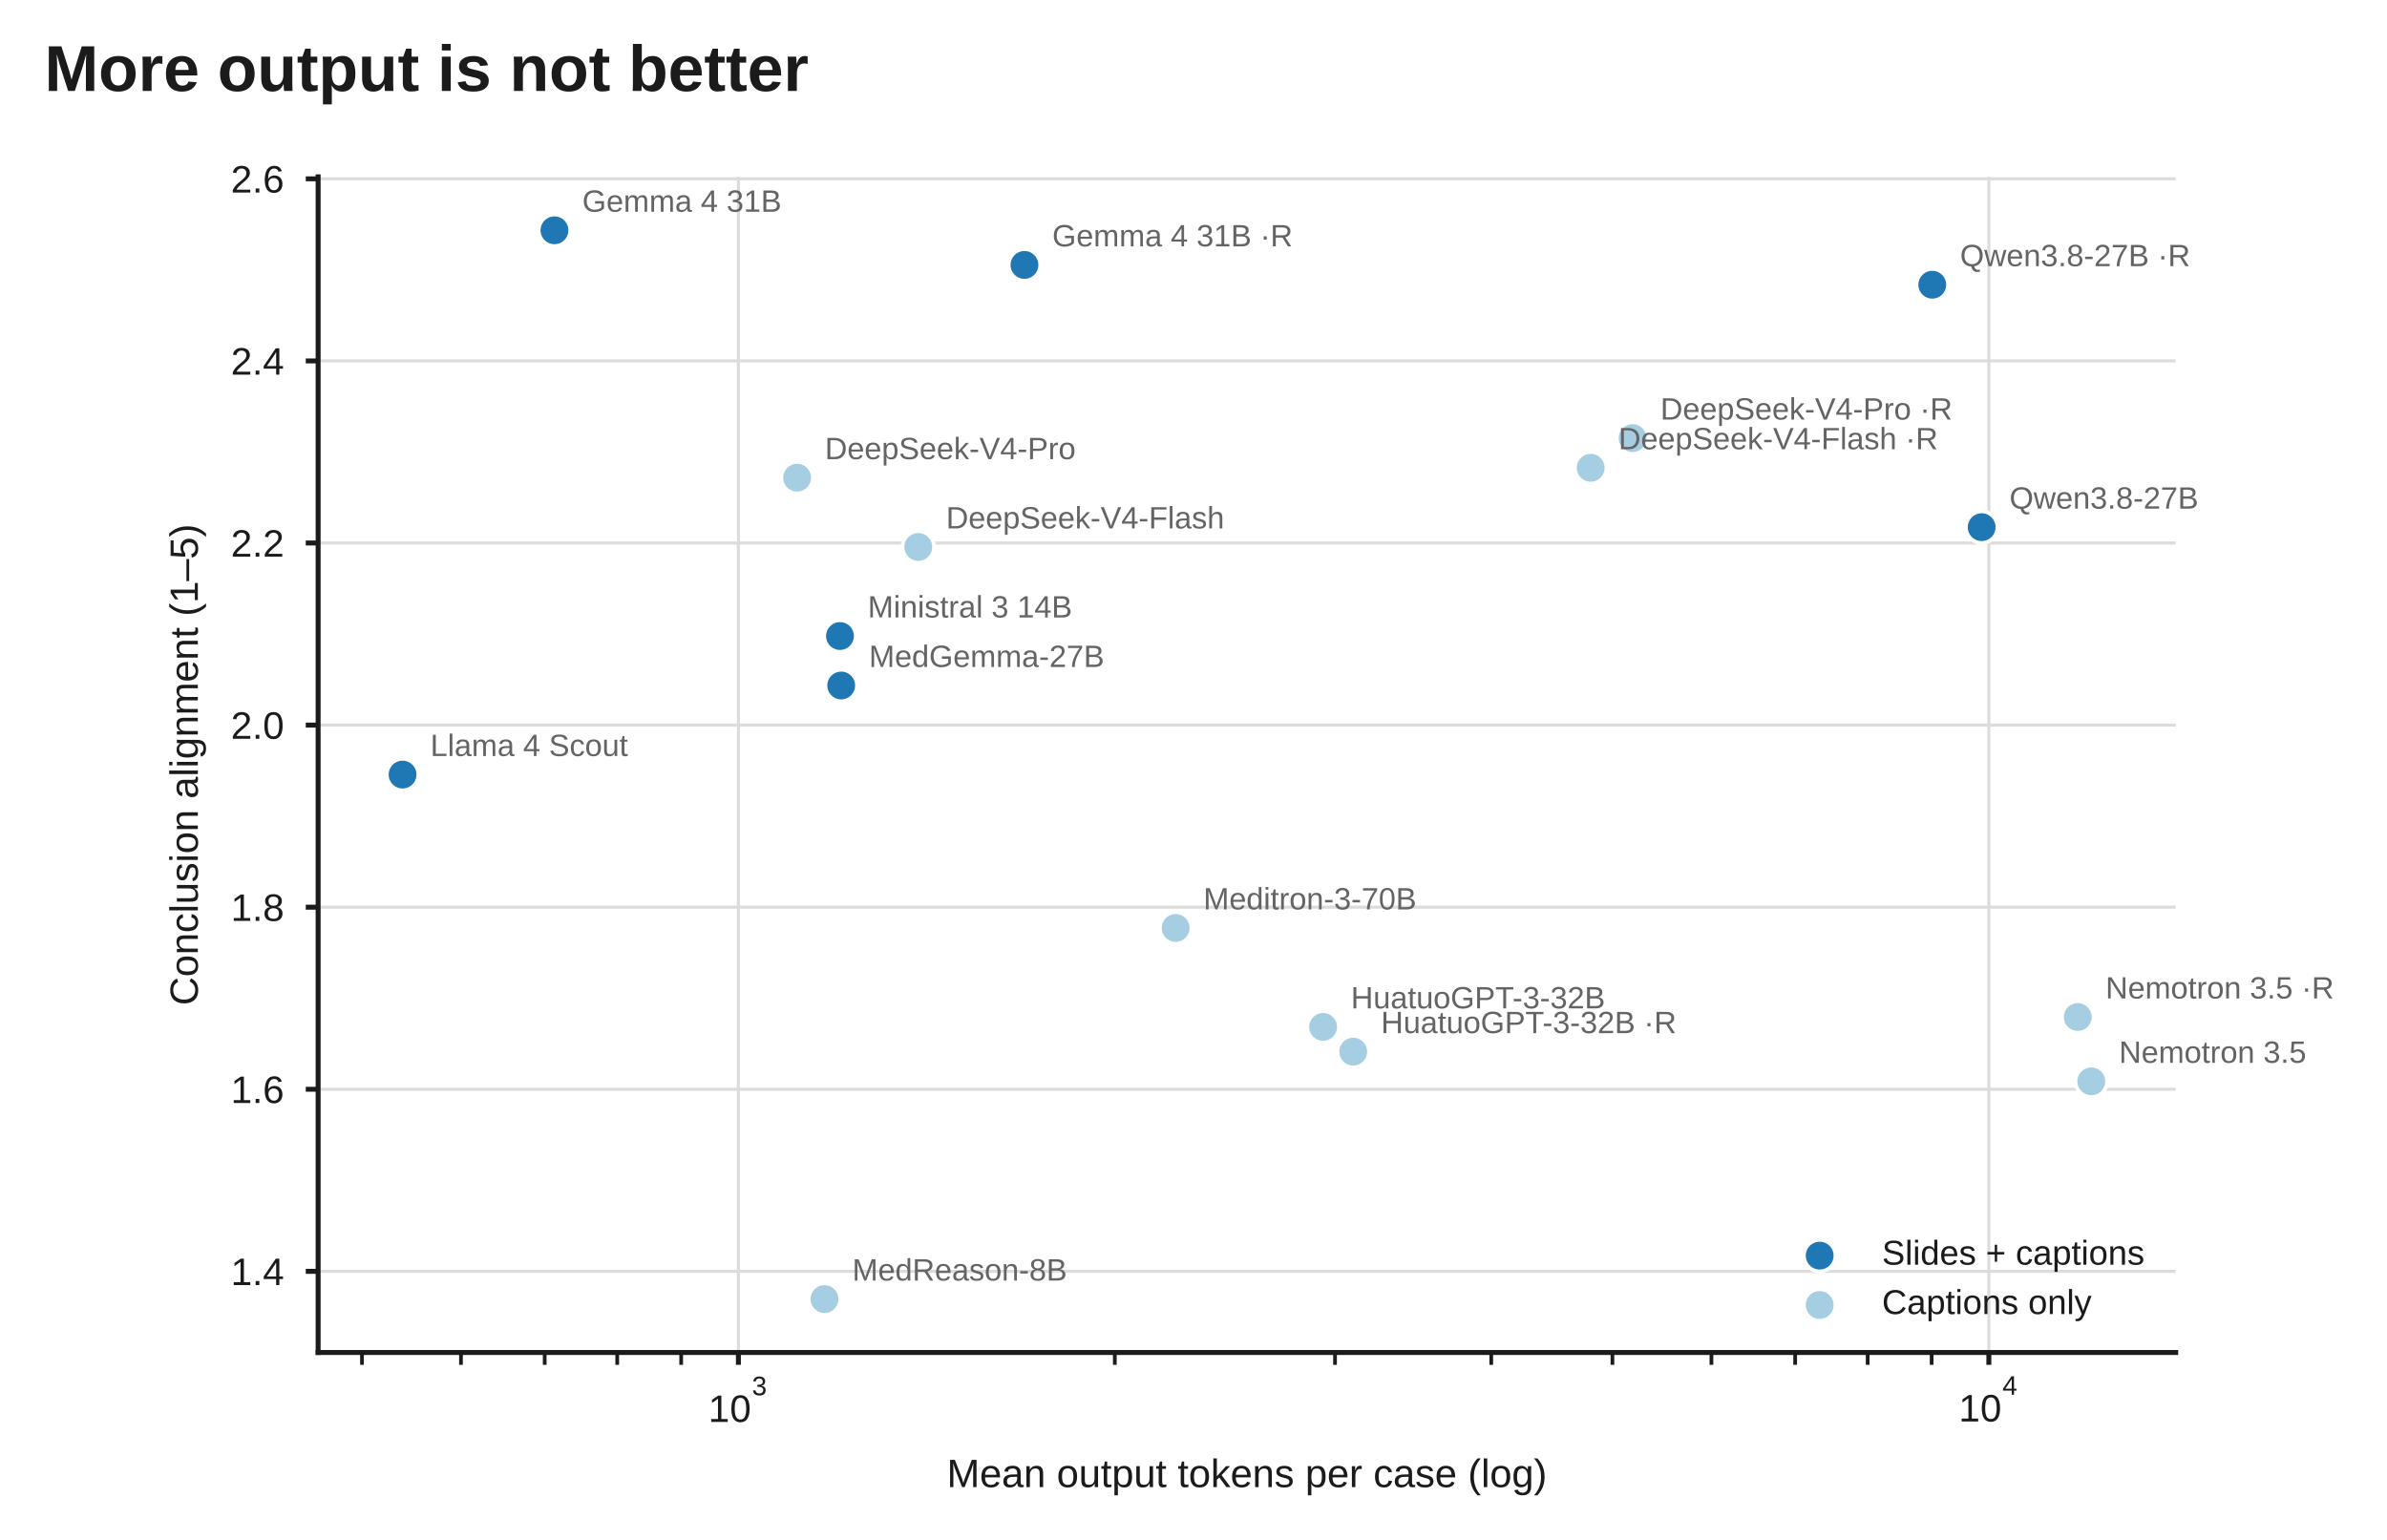
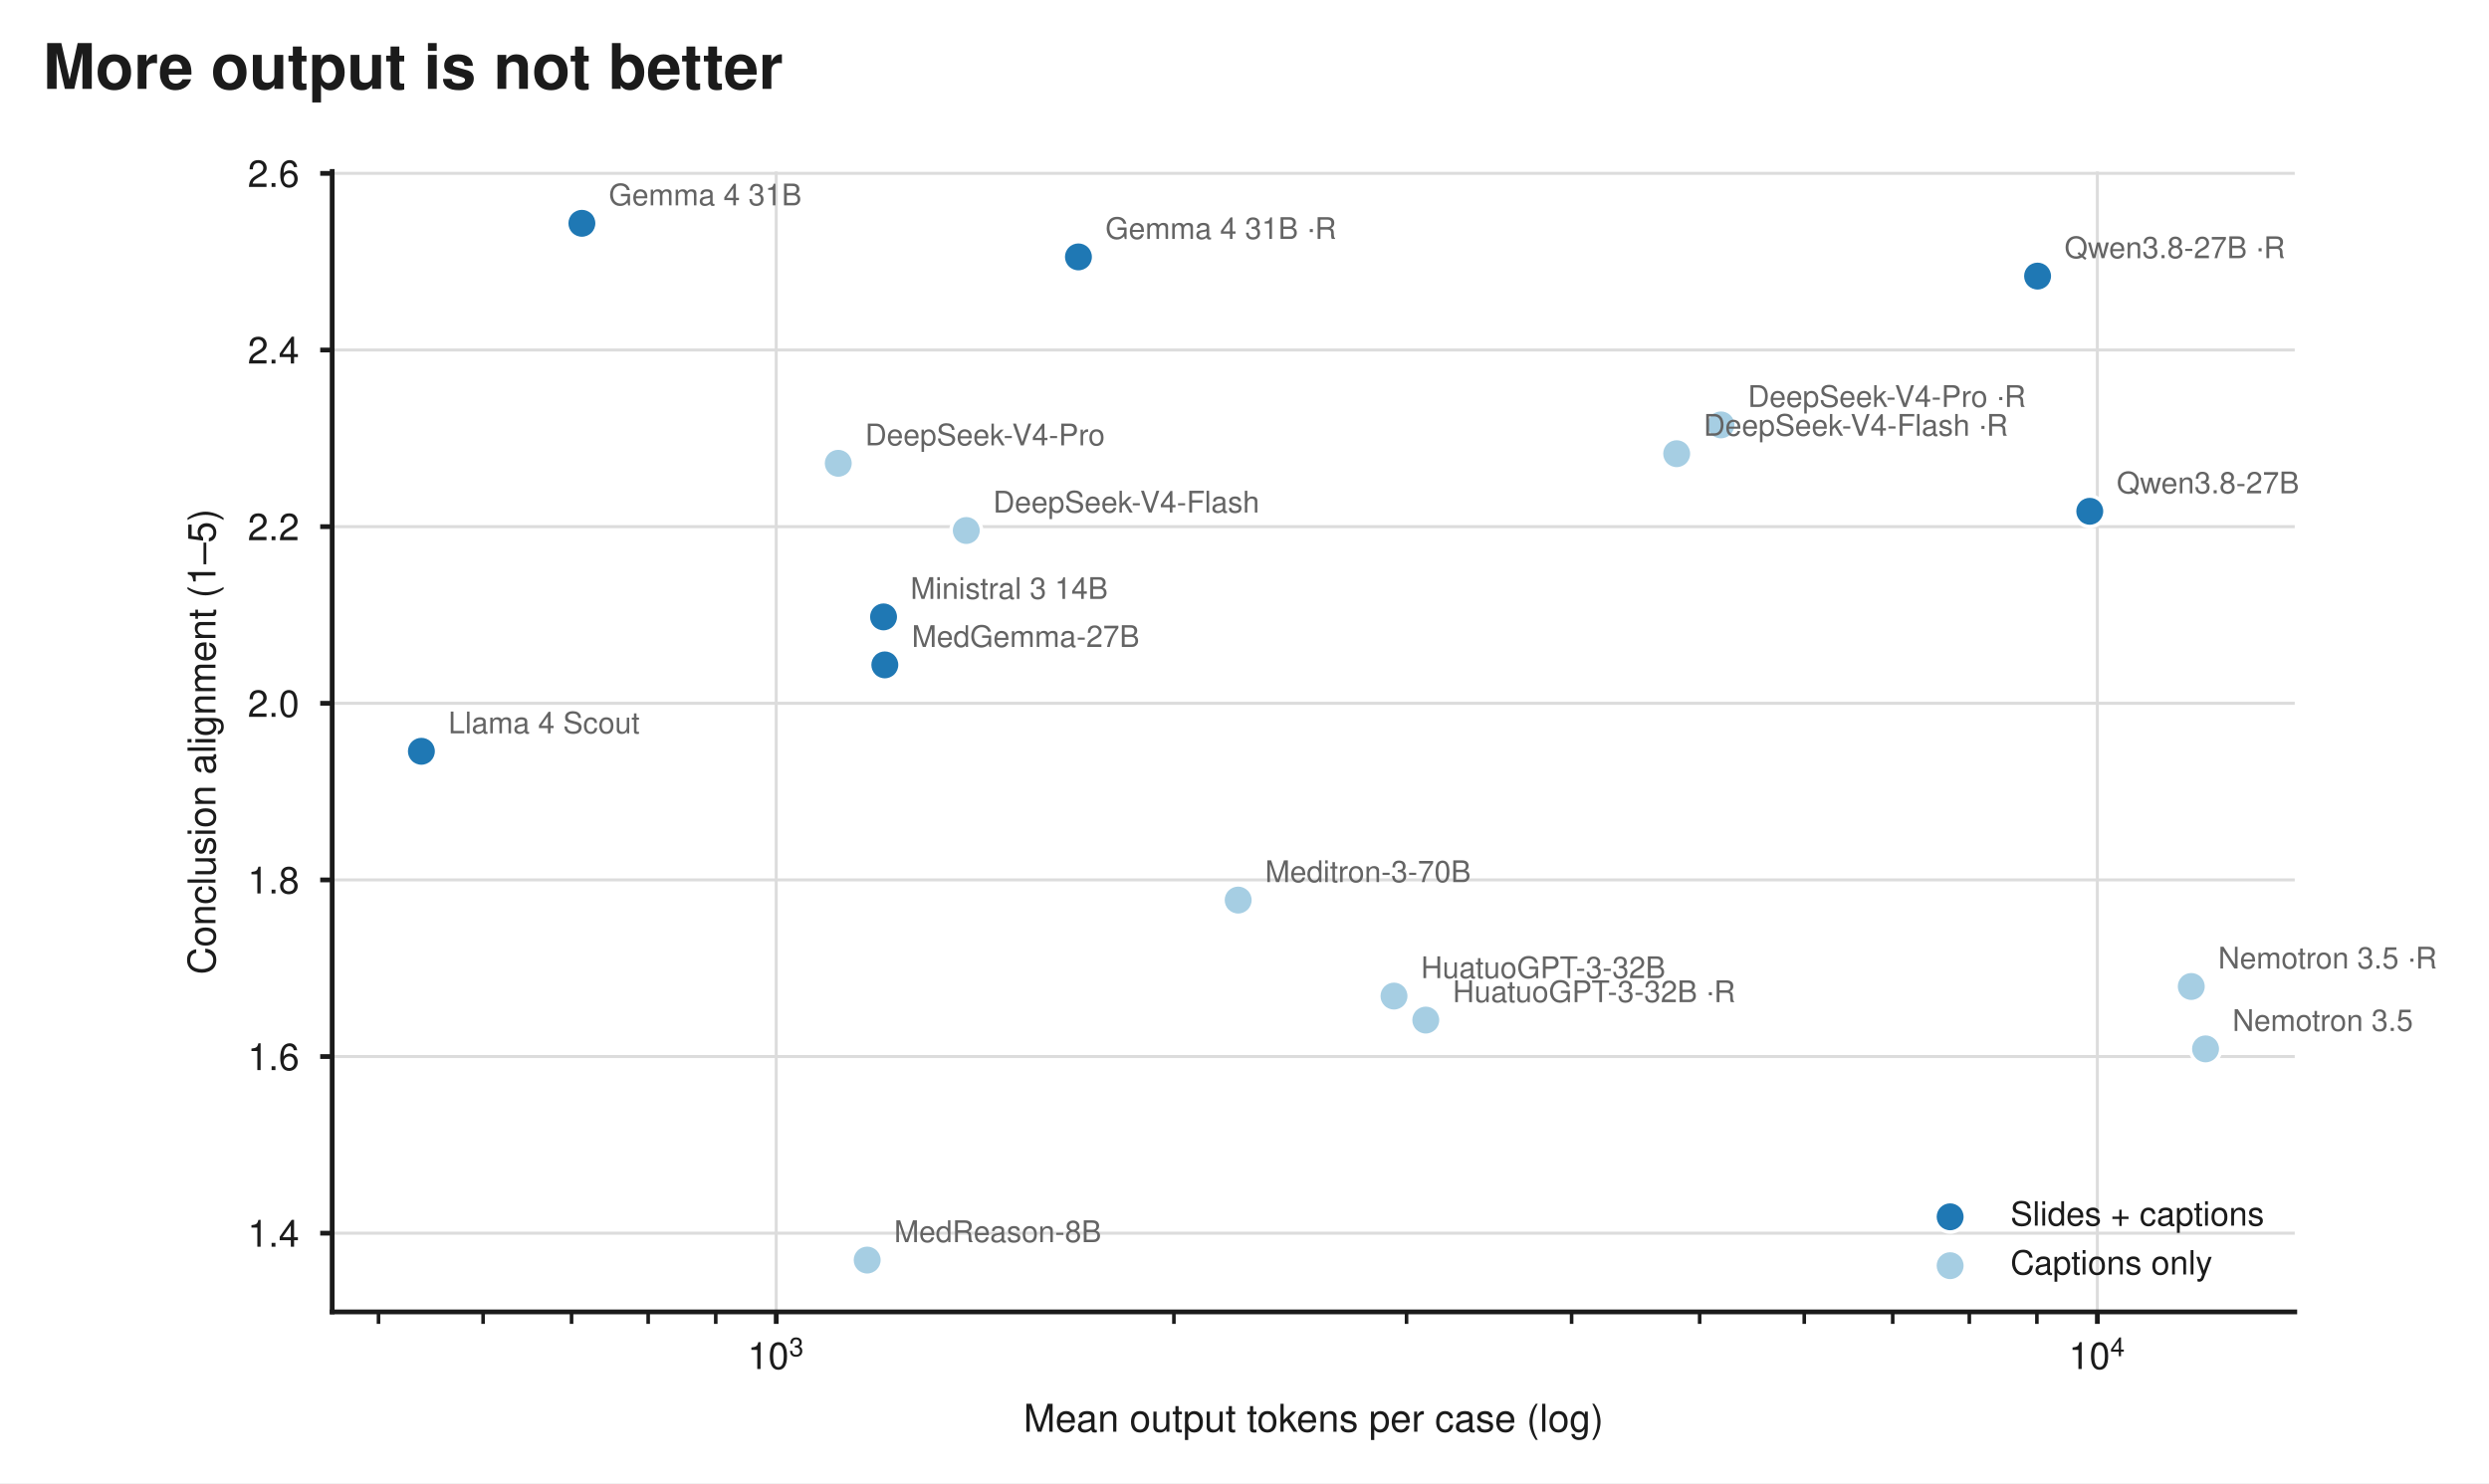
- <svg xmlns="http://www.w3.org/2000/svg" xmlns:xlink="http://www.w3.org/1999/xlink" width="386.274pt" height="249.212pt" viewBox="0 0 386.274 249.212" version="1.1">
+ <svg xmlns="http://www.w3.org/2000/svg" xmlns:xlink="http://www.w3.org/1999/xlink" width="416.05pt" height="247.989pt" viewBox="0 0 416.05 247.989" version="1.1">
  <defs>
    <style type="text/css">*{stroke-linejoin: round; stroke-linecap: butt}</style>
  </defs>
  <g id="figure_1">
    <g id="patch_1">
-       <path d="M 0 249.212  L 386.274 249.212  L 386.274 -0  L 0 -0  z " style="fill: #ffffff" />
+       <path d="M 0 247.989  L 416.05 247.989  L 416.05 0  L 0 0  z " style="fill: #ffffff" />
    </g>
    <g id="axes_1">
      <g id="patch_2">
-         <path d="M 51.48 218.88  L 352.08 218.88  L 352.08 28.62  L 51.48 28.62  z " style="fill: #ffffff" />
+         <path d="M 55.524 219.356  L 383.581 219.356  L 383.581 28.668  L 55.524 28.668  z " style="fill: #ffffff" />
      </g>
      <g id="matplotlib.axis_1">
        <g id="xtick_1">
          <g id="line2d_1">
-             <path d="M 119.49 218.88  L 119.49 28.62  " clip-path="url(#p35a5c2654d)" style="fill: none; stroke: #dcdcdc; stroke-width: 0.5; stroke-linecap: square" />
+             <path d="M 129.747 219.356  L 129.747 28.668  " clip-path="url(#pda5e154d18)" style="fill: none; stroke: #dcdcdc; stroke-width: 0.5; stroke-linecap: square" />
          </g>
          <g id="line2d_2">
            <defs>
-               <path id="m120c8e45a2" d="M 0 0  L 0 2  " style="stroke: #1b1b1b; stroke-width: 0.8" />
+               <path id="me5efeac36d" d="M 0 0  L 0 2  " style="stroke: #1b1b1b; stroke-width: 0.8" />
            </defs>
            <g>
-               <use xlink:href="#m120c8e45a2" x="119.49" y="218.88" style="fill: #1b1b1b; stroke: #1b1b1b; stroke-width: 0.8" />
+               <use xlink:href="#me5efeac36d" x="129.747" y="219.356" style="fill: #1b1b1b; stroke: #1b1b1b; stroke-width: 0.8" />
            </g>
          </g>
          <g id="text_1">
-             <g style="fill: #1b1b1b" transform="translate(114.6233 230.7738)">
+             <g style="fill: #1b1b1b" transform="translate(124.9727 229.3764)">
              <text>
-                 <tspan x="0" y="-0.66" style="font-size: 6.2px; font-family: 'Arial'; fill: #1b1b1b">1</tspan>
-                 <tspan x="3.476" y="-0.66" style="font-size: 6.2px; font-family: 'Arial'; fill: #1b1b1b">0</tspan>
-                 <tspan x="7.06" y="-4.981" style="font-size: 4.34px; font-family: 'Arial'; fill: #1b1b1b">3</tspan>
+                 <tspan x="0" y="-0.477" style="font-size: 6.2px; font-family: 'Nimbus Sans'; fill: #1b1b1b">1</tspan>
+                 <tspan x="3.44" y="-0.477" style="font-size: 6.2px; font-family: 'Nimbus Sans'; fill: #1b1b1b">0</tspan>
+                 <tspan x="6.934" y="-2.609" style="font-size: 4.34px; font-family: 'Nimbus Sans'; fill: #1b1b1b">3</tspan>
              </text>
            </g>
          </g>
        </g>
        <g id="xtick_2">
          <g id="line2d_3">
-             <path d="M 321.844 218.88  L 321.844 28.62  " clip-path="url(#p35a5c2654d)" style="fill: none; stroke: #dcdcdc; stroke-width: 0.5; stroke-linecap: square" />
+             <path d="M 350.583 219.356  L 350.583 28.668  " clip-path="url(#pda5e154d18)" style="fill: none; stroke: #dcdcdc; stroke-width: 0.5; stroke-linecap: square" />
          </g>
          <g id="line2d_4">
            <g>
-               <use xlink:href="#m120c8e45a2" x="321.844" y="218.88" style="fill: #1b1b1b; stroke: #1b1b1b; stroke-width: 0.8" />
+               <use xlink:href="#me5efeac36d" x="350.583" y="219.356" style="fill: #1b1b1b; stroke: #1b1b1b; stroke-width: 0.8" />
            </g>
          </g>
          <g id="text_2">
-             <g style="fill: #1b1b1b" transform="translate(316.977 230.7117)">
+             <g style="fill: #1b1b1b" transform="translate(345.8091 229.3764)">
              <text>
-                 <tspan x="0" y="-0.671" style="font-size: 6.2px; font-family: 'Arial'; fill: #1b1b1b">1</tspan>
-                 <tspan x="3.476" y="-0.671" style="font-size: 6.2px; font-family: 'Arial'; fill: #1b1b1b">0</tspan>
-                 <tspan x="7.06" y="-4.992" style="font-size: 4.34px; font-family: 'Arial'; fill: #1b1b1b">4</tspan>
+                 <tspan x="0" y="-0.477" style="font-size: 6.2px; font-family: 'Nimbus Sans'; fill: #1b1b1b">1</tspan>
+                 <tspan x="3.44" y="-0.477" style="font-size: 6.2px; font-family: 'Nimbus Sans'; fill: #1b1b1b">0</tspan>
+                 <tspan x="6.934" y="-2.609" style="font-size: 4.34px; font-family: 'Nimbus Sans'; fill: #1b1b1b">4</tspan>
              </text>
            </g>
          </g>
        </g>
        <g id="xtick_3">
          <g id="line2d_5">
            <defs>
-               <path id="mba33373a33" d="M 0 0  L 0 2  " style="stroke: #1b1b1b; stroke-width: 0.6" />
+               <path id="mb79536f7a5" d="M 0 0  L 0 2  " style="stroke: #1b1b1b; stroke-width: 0.6" />
            </defs>
            <g>
-               <use xlink:href="#mba33373a33" x="58.576" y="218.88" style="fill: #1b1b1b; stroke: #1b1b1b; stroke-width: 0.6" />
+               <use xlink:href="#mb79536f7a5" x="63.268" y="219.356" style="fill: #1b1b1b; stroke: #1b1b1b; stroke-width: 0.6" />
            </g>
          </g>
        </g>
        <g id="xtick_4">
          <g id="line2d_6">
            <g>
-               <use xlink:href="#mba33373a33" x="74.598" y="218.88" style="fill: #1b1b1b; stroke: #1b1b1b; stroke-width: 0.6" />
+               <use xlink:href="#mb79536f7a5" x="80.754" y="219.356" style="fill: #1b1b1b; stroke: #1b1b1b; stroke-width: 0.6" />
            </g>
          </g>
        </g>
        <g id="xtick_5">
          <g id="line2d_7">
            <g>
-               <use xlink:href="#mba33373a33" x="88.145" y="218.88" style="fill: #1b1b1b; stroke: #1b1b1b; stroke-width: 0.6" />
+               <use xlink:href="#mb79536f7a5" x="95.539" y="219.356" style="fill: #1b1b1b; stroke: #1b1b1b; stroke-width: 0.6" />
            </g>
          </g>
        </g>
        <g id="xtick_6">
          <g id="line2d_8">
            <g>
-               <use xlink:href="#mba33373a33" x="99.88" y="218.88" style="fill: #1b1b1b; stroke: #1b1b1b; stroke-width: 0.6" />
+               <use xlink:href="#mb79536f7a5" x="108.345" y="219.356" style="fill: #1b1b1b; stroke: #1b1b1b; stroke-width: 0.6" />
            </g>
          </g>
        </g>
        <g id="xtick_7">
          <g id="line2d_9">
            <g>
-               <use xlink:href="#mba33373a33" x="110.231" y="218.88" style="fill: #1b1b1b; stroke: #1b1b1b; stroke-width: 0.6" />
+               <use xlink:href="#mb79536f7a5" x="119.642" y="219.356" style="fill: #1b1b1b; stroke: #1b1b1b; stroke-width: 0.6" />
            </g>
          </g>
        </g>
        <g id="xtick_8">
          <g id="line2d_10">
            <g>
-               <use xlink:href="#mba33373a33" x="180.405" y="218.88" style="fill: #1b1b1b; stroke: #1b1b1b; stroke-width: 0.6" />
+               <use xlink:href="#mb79536f7a5" x="196.225" y="219.356" style="fill: #1b1b1b; stroke: #1b1b1b; stroke-width: 0.6" />
            </g>
          </g>
        </g>
        <g id="xtick_9">
          <g id="line2d_11">
            <g>
-               <use xlink:href="#mba33373a33" x="216.038" y="218.88" style="fill: #1b1b1b; stroke: #1b1b1b; stroke-width: 0.6" />
+               <use xlink:href="#mb79536f7a5" x="235.112" y="219.356" style="fill: #1b1b1b; stroke: #1b1b1b; stroke-width: 0.6" />
            </g>
          </g>
        </g>
        <g id="xtick_10">
          <g id="line2d_12">
            <g>
-               <use xlink:href="#mba33373a33" x="241.319" y="218.88" style="fill: #1b1b1b; stroke: #1b1b1b; stroke-width: 0.6" />
+               <use xlink:href="#mb79536f7a5" x="262.703" y="219.356" style="fill: #1b1b1b; stroke: #1b1b1b; stroke-width: 0.6" />
            </g>
          </g>
        </g>
        <g id="xtick_11">
          <g id="line2d_13">
            <g>
-               <use xlink:href="#mba33373a33" x="260.929" y="218.88" style="fill: #1b1b1b; stroke: #1b1b1b; stroke-width: 0.6" />
+               <use xlink:href="#mb79536f7a5" x="284.105" y="219.356" style="fill: #1b1b1b; stroke: #1b1b1b; stroke-width: 0.6" />
            </g>
          </g>
        </g>
        <g id="xtick_12">
          <g id="line2d_14">
            <g>
-               <use xlink:href="#mba33373a33" x="276.952" y="218.88" style="fill: #1b1b1b; stroke: #1b1b1b; stroke-width: 0.6" />
+               <use xlink:href="#mb79536f7a5" x="301.591" y="219.356" style="fill: #1b1b1b; stroke: #1b1b1b; stroke-width: 0.6" />
            </g>
          </g>
        </g>
        <g id="xtick_13">
          <g id="line2d_15">
            <g>
-               <use xlink:href="#mba33373a33" x="290.499" y="218.88" style="fill: #1b1b1b; stroke: #1b1b1b; stroke-width: 0.6" />
+               <use xlink:href="#mb79536f7a5" x="316.375" y="219.356" style="fill: #1b1b1b; stroke: #1b1b1b; stroke-width: 0.6" />
            </g>
          </g>
        </g>
        <g id="xtick_14">
          <g id="line2d_16">
            <g>
-               <use xlink:href="#mba33373a33" x="302.234" y="218.88" style="fill: #1b1b1b; stroke: #1b1b1b; stroke-width: 0.6" />
+               <use xlink:href="#mb79536f7a5" x="329.182" y="219.356" style="fill: #1b1b1b; stroke: #1b1b1b; stroke-width: 0.6" />
            </g>
          </g>
        </g>
        <g id="xtick_15">
          <g id="line2d_17">
            <g>
-               <use xlink:href="#mba33373a33" x="312.585" y="218.88" style="fill: #1b1b1b; stroke: #1b1b1b; stroke-width: 0.6" />
+               <use xlink:href="#mb79536f7a5" x="340.478" y="219.356" style="fill: #1b1b1b; stroke: #1b1b1b; stroke-width: 0.6" />
            </g>
          </g>
        </g>
        <g id="text_3">
-           <text style="font-size: 6.4px; font-family: 'Arial'; text-anchor: middle; fill: #1b1b1b" x="201.78" y="240.665" transform="rotate(-0 201.78 240.665)">Mean output tokens per case  (log)</text>
+           <text style="font-size: 6.4px; font-family: 'Helvetica', 'Nimbus Sans', 'Arial', 'Liberation Sans', 'DejaVu Sans', sans-serif; text-anchor: middle; fill: #1b1b1b" x="219.553" y="239.394" transform="rotate(-0 219.5527 239.3938)">Mean output tokens per case  (log)</text>
        </g>
      </g>
      <g id="matplotlib.axis_2">
        <g id="ytick_1">
          <g id="line2d_18">
-             <path d="M 51.48 205.748  L 352.08 205.748  " clip-path="url(#p35a5c2654d)" style="fill: none; stroke: #dcdcdc; stroke-width: 0.5; stroke-linecap: square" />
+             <path d="M 55.524 206.194  L 383.581 206.194  " clip-path="url(#pda5e154d18)" style="fill: none; stroke: #dcdcdc; stroke-width: 0.5; stroke-linecap: square" />
          </g>
          <g id="line2d_19">
            <defs>
-               <path id="mf4fddec083" d="M 0 0  L -2 0  " style="stroke: #1b1b1b; stroke-width: 0.8" />
+               <path id="md9f2b8b5bb" d="M 0 0  L -2 0  " style="stroke: #1b1b1b; stroke-width: 0.8" />
            </defs>
            <g>
-               <use xlink:href="#mf4fddec083" x="51.48" y="205.748" style="fill: #1b1b1b; stroke: #1b1b1b; stroke-width: 0.8" />
+               <use xlink:href="#md9f2b8b5bb" x="55.524" y="206.194" style="fill: #1b1b1b; stroke: #1b1b1b; stroke-width: 0.8" />
            </g>
          </g>
          <g id="text_4">
-             <text style="font-size: 6.2px; font-family: 'Arial'; text-anchor: end; fill: #1b1b1b" x="45.98" y="207.966" transform="rotate(-0 45.98 207.9665)">1.4</text>
+             <text style="font-size: 6.2px; font-family: 'Helvetica', 'Nimbus Sans', 'Arial', 'Liberation Sans', 'DejaVu Sans', sans-serif; text-anchor: end; fill: #1b1b1b" x="50.024" y="208.454" transform="rotate(-0 50.02447 208.4543)">1.4</text>
          </g>
        </g>
        <g id="ytick_2">
          <g id="line2d_20">
-             <path d="M 51.48 176.28  L 352.08 176.28  " clip-path="url(#p35a5c2654d)" style="fill: none; stroke: #dcdcdc; stroke-width: 0.5; stroke-linecap: square" />
+             <path d="M 55.524 176.66  L 383.581 176.66  " clip-path="url(#pda5e154d18)" style="fill: none; stroke: #dcdcdc; stroke-width: 0.5; stroke-linecap: square" />
          </g>
          <g id="line2d_21">
            <g>
-               <use xlink:href="#mf4fddec083" x="51.48" y="176.28" style="fill: #1b1b1b; stroke: #1b1b1b; stroke-width: 0.8" />
+               <use xlink:href="#md9f2b8b5bb" x="55.524" y="176.66" style="fill: #1b1b1b; stroke: #1b1b1b; stroke-width: 0.8" />
            </g>
          </g>
          <g id="text_5">
-             <text style="font-size: 6.2px; font-family: 'Arial'; text-anchor: end; fill: #1b1b1b" x="45.98" y="178.499" transform="rotate(-0 45.98 178.4986)">1.6</text>
+             <text style="font-size: 6.2px; font-family: 'Helvetica', 'Nimbus Sans', 'Arial', 'Liberation Sans', 'DejaVu Sans', sans-serif; text-anchor: end; fill: #1b1b1b" x="50.024" y="178.92" transform="rotate(-0 50.02447 178.9202)">1.6</text>
          </g>
        </g>
        <g id="ytick_3">
          <g id="line2d_22">
-             <path d="M 51.48 146.812  L 352.08 146.812  " clip-path="url(#p35a5c2654d)" style="fill: none; stroke: #dcdcdc; stroke-width: 0.5; stroke-linecap: square" />
+             <path d="M 55.524 147.126  L 383.581 147.126  " clip-path="url(#pda5e154d18)" style="fill: none; stroke: #dcdcdc; stroke-width: 0.5; stroke-linecap: square" />
          </g>
          <g id="line2d_23">
            <g>
-               <use xlink:href="#mf4fddec083" x="51.48" y="146.812" style="fill: #1b1b1b; stroke: #1b1b1b; stroke-width: 0.8" />
+               <use xlink:href="#md9f2b8b5bb" x="55.524" y="147.126" style="fill: #1b1b1b; stroke: #1b1b1b; stroke-width: 0.8" />
            </g>
          </g>
          <g id="text_6">
-             <text style="font-size: 6.2px; font-family: 'Arial'; text-anchor: end; fill: #1b1b1b" x="45.98" y="149.031" transform="rotate(-0 45.98 149.0307)">1.8</text>
+             <text style="font-size: 6.2px; font-family: 'Helvetica', 'Nimbus Sans', 'Arial', 'Liberation Sans', 'DejaVu Sans', sans-serif; text-anchor: end; fill: #1b1b1b" x="50.024" y="149.386" transform="rotate(-0 50.02447 149.386)">1.8</text>
          </g>
        </g>
        <g id="ytick_4">
          <g id="line2d_24">
-             <path d="M 51.48 117.344  L 352.08 117.344  " clip-path="url(#p35a5c2654d)" style="fill: none; stroke: #dcdcdc; stroke-width: 0.5; stroke-linecap: square" />
+             <path d="M 55.524 117.592  L 383.581 117.592  " clip-path="url(#pda5e154d18)" style="fill: none; stroke: #dcdcdc; stroke-width: 0.5; stroke-linecap: square" />
          </g>
          <g id="line2d_25">
            <g>
-               <use xlink:href="#mf4fddec083" x="51.48" y="117.344" style="fill: #1b1b1b; stroke: #1b1b1b; stroke-width: 0.8" />
+               <use xlink:href="#md9f2b8b5bb" x="55.524" y="117.592" style="fill: #1b1b1b; stroke: #1b1b1b; stroke-width: 0.8" />
            </g>
          </g>
          <g id="text_7">
-             <text style="font-size: 6.2px; font-family: 'Arial'; text-anchor: end; fill: #1b1b1b" x="45.98" y="119.563" transform="rotate(-0 45.98 119.5629)">2.0</text>
+             <text style="font-size: 6.2px; font-family: 'Helvetica', 'Nimbus Sans', 'Arial', 'Liberation Sans', 'DejaVu Sans', sans-serif; text-anchor: end; fill: #1b1b1b" x="50.024" y="119.852" transform="rotate(-0 50.02447 119.8518)">2.0</text>
          </g>
        </g>
        <g id="ytick_5">
          <g id="line2d_26">
-             <path d="M 51.48 87.876  L 352.08 87.876  " clip-path="url(#p35a5c2654d)" style="fill: none; stroke: #dcdcdc; stroke-width: 0.5; stroke-linecap: square" />
+             <path d="M 55.524 88.058  L 383.581 88.058  " clip-path="url(#pda5e154d18)" style="fill: none; stroke: #dcdcdc; stroke-width: 0.5; stroke-linecap: square" />
          </g>
          <g id="line2d_27">
            <g>
-               <use xlink:href="#mf4fddec083" x="51.48" y="87.876" style="fill: #1b1b1b; stroke: #1b1b1b; stroke-width: 0.8" />
+               <use xlink:href="#md9f2b8b5bb" x="55.524" y="88.058" style="fill: #1b1b1b; stroke: #1b1b1b; stroke-width: 0.8" />
            </g>
          </g>
          <g id="text_8">
-             <text style="font-size: 6.2px; font-family: 'Arial'; text-anchor: end; fill: #1b1b1b" x="45.98" y="90.095" transform="rotate(-0 45.98 90.09498)">2.2</text>
+             <text style="font-size: 6.2px; font-family: 'Helvetica', 'Nimbus Sans', 'Arial', 'Liberation Sans', 'DejaVu Sans', sans-serif; text-anchor: end; fill: #1b1b1b" x="50.024" y="90.318" transform="rotate(-0 50.02447 90.31765)">2.2</text>
          </g>
        </g>
        <g id="ytick_6">
          <g id="line2d_28">
-             <path d="M 51.48 58.408  L 352.08 58.408  " clip-path="url(#p35a5c2654d)" style="fill: none; stroke: #dcdcdc; stroke-width: 0.5; stroke-linecap: square" />
+             <path d="M 55.524 58.523  L 383.581 58.523  " clip-path="url(#pda5e154d18)" style="fill: none; stroke: #dcdcdc; stroke-width: 0.5; stroke-linecap: square" />
          </g>
          <g id="line2d_29">
            <g>
-               <use xlink:href="#mf4fddec083" x="51.48" y="58.408" style="fill: #1b1b1b; stroke: #1b1b1b; stroke-width: 0.8" />
+               <use xlink:href="#md9f2b8b5bb" x="55.524" y="58.523" style="fill: #1b1b1b; stroke: #1b1b1b; stroke-width: 0.8" />
            </g>
          </g>
          <g id="text_9">
-             <text style="font-size: 6.2px; font-family: 'Arial'; text-anchor: end; fill: #1b1b1b" x="45.98" y="60.627" transform="rotate(-0 45.98 60.6271)">2.4</text>
+             <text style="font-size: 6.2px; font-family: 'Helvetica', 'Nimbus Sans', 'Arial', 'Liberation Sans', 'DejaVu Sans', sans-serif; text-anchor: end; fill: #1b1b1b" x="50.024" y="60.783" transform="rotate(-0 50.02447 60.78348)">2.4</text>
          </g>
        </g>
        <g id="ytick_7">
          <g id="line2d_30">
-             <path d="M 51.48 28.94  L 352.08 28.94  " clip-path="url(#p35a5c2654d)" style="fill: none; stroke: #dcdcdc; stroke-width: 0.5; stroke-linecap: square" />
+             <path d="M 55.524 28.989  L 383.581 28.989  " clip-path="url(#pda5e154d18)" style="fill: none; stroke: #dcdcdc; stroke-width: 0.5; stroke-linecap: square" />
          </g>
          <g id="line2d_31">
            <g>
-               <use xlink:href="#mf4fddec083" x="51.48" y="28.94" style="fill: #1b1b1b; stroke: #1b1b1b; stroke-width: 0.8" />
+               <use xlink:href="#md9f2b8b5bb" x="55.524" y="28.989" style="fill: #1b1b1b; stroke: #1b1b1b; stroke-width: 0.8" />
            </g>
          </g>
          <g id="text_10">
-             <text style="font-size: 6.2px; font-family: 'Arial'; text-anchor: end; fill: #1b1b1b" x="45.98" y="31.159" transform="rotate(-0 45.98 31.15922)">2.6</text>
+             <text style="font-size: 6.2px; font-family: 'Helvetica', 'Nimbus Sans', 'Arial', 'Liberation Sans', 'DejaVu Sans', sans-serif; text-anchor: end; fill: #1b1b1b" x="50.024" y="31.249" transform="rotate(-0 50.02447 31.24931)">2.6</text>
          </g>
        </g>
        <g id="text_11">
-           <text style="font-size: 6.4px; font-family: 'Arial'; text-anchor: middle; fill: #1b1b1b" x="32.015" y="123.75" transform="rotate(-90 32.015 123.75)">Conclusion alignment  (1–5)</text>
+           <text style="font-size: 6.4px; font-family: 'Helvetica', 'Nimbus Sans', 'Arial', 'Liberation Sans', 'DejaVu Sans', sans-serif; text-anchor: middle; fill: #1b1b1b" x="36.012" y="124.012" transform="rotate(-90 36.01244 124.0122)">Conclusion alignment  (1–5)</text>
        </g>
      </g>
      <g id="patch_3">
-         <path d="M 51.48 218.88  L 51.48 28.62  " style="fill: none; stroke: #1b1b1b; stroke-width: 0.8; stroke-linejoin: miter; stroke-linecap: square" />
+         <path d="M 55.524 219.356  L 55.524 28.668  " style="fill: none; stroke: #1b1b1b; stroke-width: 0.8; stroke-linejoin: miter; stroke-linecap: square" />
      </g>
      <g id="patch_4">
-         <path d="M 51.48 218.88  L 352.08 218.88  " style="fill: none; stroke: #1b1b1b; stroke-width: 0.8; stroke-linejoin: miter; stroke-linecap: square" />
+         <path d="M 55.524 219.356  L 383.581 219.356  " style="fill: none; stroke: #1b1b1b; stroke-width: 0.8; stroke-linejoin: miter; stroke-linecap: square" />
      </g>
      <g id="PathCollection_1">
        <defs>
-           <path id="m3429f65c0b" d="M 0 2.55  C 0.676 2.55 1.325 2.281 1.803 1.803  C 2.281 1.325 2.55 0.676 2.55 0  C 2.55 -0.676 2.281 -1.325 1.803 -1.803  C 1.325 -2.281 0.676 -2.55 0 -2.55  C -0.676 -2.55 -1.325 -2.281 -1.803 -1.803  C -2.281 -1.325 -2.55 -0.676 -2.55 0  C -2.55 0.676 -2.281 1.325 -1.803 1.803  C -1.325 2.281 -0.676 2.55 0 2.55  z " style="stroke: #ffffff; stroke-width: 0.6" />
+           <path id="m5ad6c4598b" d="M 0 2.55  C 0.676 2.55 1.325 2.281 1.803 1.803  C 2.281 1.325 2.55 0.676 2.55 0  C 2.55 -0.676 2.281 -1.325 1.803 -1.803  C 1.325 -2.281 0.676 -2.55 0 -2.55  C -0.676 -2.55 -1.325 -2.281 -1.803 -1.803  C -2.281 -1.325 -2.55 -0.676 -2.55 0  C -2.55 0.676 -2.281 1.325 -1.803 1.803  C -1.325 2.281 -0.676 2.55 0 2.55  z " style="stroke: #ffffff; stroke-width: 0.6" />
        </defs>
-         <g clip-path="url(#p35a5c2654d)">
-           <use xlink:href="#m3429f65c0b" x="65.144" y="125.352" style="fill: #1f78b4; stroke: #ffffff; stroke-width: 0.6" />
-           <use xlink:href="#m3429f65c0b" x="136.126" y="110.938" style="fill: #1f78b4; stroke: #ffffff; stroke-width: 0.6" />
-           <use xlink:href="#m3429f65c0b" x="135.929" y="102.93" style="fill: #1f78b4; stroke: #ffffff; stroke-width: 0.6" />
-           <use xlink:href="#m3429f65c0b" x="320.681" y="85.314" style="fill: #1f78b4; stroke: #ffffff; stroke-width: 0.6" />
-           <use xlink:href="#m3429f65c0b" x="312.688" y="46.077" style="fill: #1f78b4; stroke: #ffffff; stroke-width: 0.6" />
-           <use xlink:href="#m3429f65c0b" x="165.781" y="42.873" style="fill: #1f78b4; stroke: #ffffff; stroke-width: 0.6" />
-           <use xlink:href="#m3429f65c0b" x="89.725" y="37.268" style="fill: #1f78b4; stroke: #ffffff; stroke-width: 0.6" />
+         <g clip-path="url(#pda5e154d18)">
+           <use xlink:href="#m5ad6c4598b" x="70.436" y="125.617" style="fill: #1f78b4; stroke: #ffffff; stroke-width: 0.6" />
+           <use xlink:href="#m5ad6c4598b" x="147.902" y="111.171" style="fill: #1f78b4; stroke: #ffffff; stroke-width: 0.6" />
+           <use xlink:href="#m5ad6c4598b" x="147.687" y="103.146" style="fill: #1f78b4; stroke: #ffffff; stroke-width: 0.6" />
+           <use xlink:href="#m5ad6c4598b" x="349.314" y="85.489" style="fill: #1f78b4; stroke: #ffffff; stroke-width: 0.6" />
+           <use xlink:href="#m5ad6c4598b" x="340.591" y="46.164" style="fill: #1f78b4; stroke: #ffffff; stroke-width: 0.6" />
+           <use xlink:href="#m5ad6c4598b" x="180.265" y="42.954" style="fill: #1f78b4; stroke: #ffffff; stroke-width: 0.6" />
+           <use xlink:href="#m5ad6c4598b" x="97.263" y="37.336" style="fill: #1f78b4; stroke: #ffffff; stroke-width: 0.6" />
        </g>
      </g>
      <g id="PathCollection_2">
        <defs>
-           <path id="m4239165194" d="M 0 2.55  C 0.676 2.55 1.325 2.281 1.803 1.803  C 2.281 1.325 2.55 0.676 2.55 0  C 2.55 -0.676 2.281 -1.325 1.803 -1.803  C 1.325 -2.281 0.676 -2.55 0 -2.55  C -0.676 -2.55 -1.325 -2.281 -1.803 -1.803  C -2.281 -1.325 -2.55 -0.676 -2.55 0  C -2.55 0.676 -2.281 1.325 -1.803 1.803  C -1.325 2.281 -0.676 2.55 0 2.55  z " style="stroke: #ffffff; stroke-width: 0.6" />
+           <path id="m236d85aa87" d="M 0 2.55  C 0.676 2.55 1.325 2.281 1.803 1.803  C 2.281 1.325 2.55 0.676 2.55 0  C 2.55 -0.676 2.281 -1.325 1.803 -1.803  C 1.325 -2.281 0.676 -2.55 0 -2.55  C -0.676 -2.55 -1.325 -2.281 -1.803 -1.803  C -2.281 -1.325 -2.55 -0.676 -2.55 0  C -2.55 0.676 -2.281 1.325 -1.803 1.803  C -1.325 2.281 -0.676 2.55 0 2.55  z " style="stroke: #ffffff; stroke-width: 0.6" />
        </defs>
-         <g clip-path="url(#p35a5c2654d)">
-           <use xlink:href="#m4239165194" x="133.423" y="210.232" style="fill: #a6cee3; stroke: #ffffff; stroke-width: 0.6" />
-           <use xlink:href="#m4239165194" x="338.416" y="174.998" style="fill: #a6cee3; stroke: #ffffff; stroke-width: 0.6" />
-           <use xlink:href="#m4239165194" x="218.981" y="170.194" style="fill: #a6cee3; stroke: #ffffff; stroke-width: 0.6" />
-           <use xlink:href="#m4239165194" x="214.113" y="166.19" style="fill: #a6cee3; stroke: #ffffff; stroke-width: 0.6" />
-           <use xlink:href="#m4239165194" x="336.229" y="164.589" style="fill: #a6cee3; stroke: #ffffff; stroke-width: 0.6" />
-           <use xlink:href="#m4239165194" x="190.246" y="150.175" style="fill: #a6cee3; stroke: #ffffff; stroke-width: 0.6" />
-           <use xlink:href="#m4239165194" x="148.6" y="88.517" style="fill: #a6cee3; stroke: #ffffff; stroke-width: 0.6" />
-           <use xlink:href="#m4239165194" x="128.993" y="77.306" style="fill: #a6cee3; stroke: #ffffff; stroke-width: 0.6" />
-           <use xlink:href="#m4239165194" x="257.412" y="75.705" style="fill: #a6cee3; stroke: #ffffff; stroke-width: 0.6" />
-           <use xlink:href="#m4239165194" x="264.194" y="70.9" style="fill: #a6cee3; stroke: #ffffff; stroke-width: 0.6" />
+         <g clip-path="url(#pda5e154d18)">
+           <use xlink:href="#m236d85aa87" x="144.952" y="210.689" style="fill: #a6cee3; stroke: #ffffff; stroke-width: 0.6" />
+           <use xlink:href="#m236d85aa87" x="368.669" y="175.376" style="fill: #a6cee3; stroke: #ffffff; stroke-width: 0.6" />
+           <use xlink:href="#m236d85aa87" x="238.325" y="170.561" style="fill: #a6cee3; stroke: #ffffff; stroke-width: 0.6" />
+           <use xlink:href="#m236d85aa87" x="233.012" y="166.548" style="fill: #a6cee3; stroke: #ffffff; stroke-width: 0.6" />
+           <use xlink:href="#m236d85aa87" x="366.282" y="164.943" style="fill: #a6cee3; stroke: #ffffff; stroke-width: 0.6" />
+           <use xlink:href="#m236d85aa87" x="206.966" y="150.497" style="fill: #a6cee3; stroke: #ffffff; stroke-width: 0.6" />
+           <use xlink:href="#m236d85aa87" x="161.516" y="88.7" style="fill: #a6cee3; stroke: #ffffff; stroke-width: 0.6" />
+           <use xlink:href="#m236d85aa87" x="140.118" y="77.464" style="fill: #a6cee3; stroke: #ffffff; stroke-width: 0.6" />
+           <use xlink:href="#m236d85aa87" x="280.265" y="75.859" style="fill: #a6cee3; stroke: #ffffff; stroke-width: 0.6" />
+           <use xlink:href="#m236d85aa87" x="287.667" y="71.043" style="fill: #a6cee3; stroke: #ffffff; stroke-width: 0.6" />
        </g>
      </g>
      <g id="text_12">
-         <text style="font-size: 5px; font-family: 'Arial'; text-anchor: start; fill: #646464" x="261.912" y="72.705" transform="rotate(-0 261.9115 72.70454)">DeepSeek-V4-Flash  ·R</text>
+         <text style="font-size: 5px; font-family: 'Helvetica', 'Nimbus Sans', 'Arial', 'Liberation Sans', 'DejaVu Sans', sans-serif; text-anchor: start; fill: #646464" x="284.765" y="72.859" transform="rotate(-0 284.7655 72.85866)">DeepSeek-V4-Flash  ·R</text>
      </g>
      <g id="text_13">
-         <text style="font-size: 5px; font-family: 'Arial'; text-anchor: start; fill: #646464" x="153.1" y="85.517" transform="rotate(-0 153.1004 85.51667)">DeepSeek-V4-Flash</text>
+         <text style="font-size: 5px; font-family: 'Helvetica', 'Nimbus Sans', 'Arial', 'Liberation Sans', 'DejaVu Sans', sans-serif; text-anchor: start; fill: #646464" x="166.016" y="85.7" transform="rotate(-0 166.0157 85.69961)">DeepSeek-V4-Flash</text>
      </g>
      <g id="text_14">
-         <text style="font-size: 5px; font-family: 'Arial'; text-anchor: start; fill: #646464" x="268.694" y="67.9" transform="rotate(-0 268.6935 67.9)">DeepSeek-V4-Pro  ·R</text>
+         <text style="font-size: 5px; font-family: 'Helvetica', 'Nimbus Sans', 'Arial', 'Liberation Sans', 'DejaVu Sans', sans-serif; text-anchor: start; fill: #646464" x="292.167" y="68.043" transform="rotate(-0 292.1669 68.04331)">DeepSeek-V4-Pro  ·R</text>
      </g>
      <g id="text_15">
-         <text style="font-size: 5px; font-family: 'Arial'; text-anchor: start; fill: #646464" x="133.493" y="74.306" transform="rotate(-0 133.4934 74.30606)">DeepSeek-V4-Pro</text>
+         <text style="font-size: 5px; font-family: 'Helvetica', 'Nimbus Sans', 'Arial', 'Liberation Sans', 'DejaVu Sans', sans-serif; text-anchor: start; fill: #646464" x="144.618" y="74.464" transform="rotate(-0 144.6179 74.46378)">DeepSeek-V4-Pro</text>
      </g>
      <g id="text_16">
-         <text style="font-size: 5px; font-family: 'Arial'; text-anchor: start; fill: #646464" x="170.281" y="39.873" transform="rotate(-0 170.2806 39.87349)">Gemma 4 31B  ·R</text>
+         <text style="font-size: 5px; font-family: 'Helvetica', 'Nimbus Sans', 'Arial', 'Liberation Sans', 'DejaVu Sans', sans-serif; text-anchor: start; fill: #646464" x="184.765" y="39.954" transform="rotate(-0 184.7652 39.95374)">Gemma 4 31B  ·R</text>
      </g>
      <g id="text_17">
-         <text style="font-size: 5px; font-family: 'Arial'; text-anchor: start; fill: #646464" x="94.225" y="34.268" transform="rotate(-0 94.2254 34.26818)">Gemma 4 31B</text>
+         <text style="font-size: 5px; font-family: 'Helvetica', 'Nimbus Sans', 'Arial', 'Liberation Sans', 'DejaVu Sans', sans-serif; text-anchor: start; fill: #646464" x="101.763" y="34.336" transform="rotate(-0 101.7632 34.33583)">Gemma 4 31B</text>
      </g>
      <g id="text_18">
-         <text style="font-size: 5px; font-family: 'Arial'; text-anchor: start; fill: #646464" x="223.481" y="167.194" transform="rotate(-0 223.4815 167.1939)">HuatuoGPT-3-32B  ·R</text>
+         <text style="font-size: 5px; font-family: 'Helvetica', 'Nimbus Sans', 'Arial', 'Liberation Sans', 'DejaVu Sans', sans-serif; text-anchor: start; fill: #646464" x="242.825" y="167.561" transform="rotate(-0 242.8253 167.5606)">HuatuoGPT-3-32B  ·R</text>
      </g>
      <g id="text_19">
-         <text style="font-size: 5px; font-family: 'Arial'; text-anchor: start; fill: #646464" x="218.613" y="163.19" transform="rotate(-0 218.6125 163.1902)">HuatuoGPT-3-32B</text>
+         <text style="font-size: 5px; font-family: 'Helvetica', 'Nimbus Sans', 'Arial', 'Liberation Sans', 'DejaVu Sans', sans-serif; text-anchor: start; fill: #646464" x="237.512" y="163.548" transform="rotate(-0 237.5116 163.5478)">HuatuoGPT-3-32B</text>
      </g>
      <g id="text_20">
-         <text style="font-size: 5px; font-family: 'Arial'; text-anchor: start; fill: #646464" x="69.644" y="122.352" transform="rotate(-0 69.64364 122.3515)">Llama 4 Scout</text>
+         <text style="font-size: 5px; font-family: 'Helvetica', 'Nimbus Sans', 'Arial', 'Liberation Sans', 'DejaVu Sans', sans-serif; text-anchor: start; fill: #646464" x="74.936" y="122.617" transform="rotate(-0 74.93613 122.6173)">Llama 4 Scout</text>
      </g>
      <g id="text_21">
-         <text style="font-size: 5px; font-family: 'Arial'; text-anchor: start; fill: #646464" x="140.626" y="107.938" transform="rotate(-0 140.6259 107.9379)">MedGemma-27B</text>
+         <text style="font-size: 5px; font-family: 'Helvetica', 'Nimbus Sans', 'Arial', 'Liberation Sans', 'DejaVu Sans', sans-serif; text-anchor: start; fill: #646464" x="152.402" y="108.171" transform="rotate(-0 152.4018 108.1713)">MedGemma-27B</text>
      </g>
      <g id="text_22">
-         <text style="font-size: 5px; font-family: 'Arial'; text-anchor: start; fill: #646464" x="194.746" y="147.175" transform="rotate(-0 194.7465 147.175)">Meditron-3-70B</text>
+         <text style="font-size: 5px; font-family: 'Helvetica', 'Nimbus Sans', 'Arial', 'Liberation Sans', 'DejaVu Sans', sans-serif; text-anchor: start; fill: #646464" x="211.466" y="147.497" transform="rotate(-0 211.4657 147.4967)">Meditron-3-70B</text>
      </g>
      <g id="text_23">
-         <text style="font-size: 5px; font-family: 'Arial'; text-anchor: start; fill: #646464" x="137.923" y="207.232" transform="rotate(-0 137.923 207.2318)">MedReason-8B</text>
+         <text style="font-size: 5px; font-family: 'Helvetica', 'Nimbus Sans', 'Arial', 'Liberation Sans', 'DejaVu Sans', sans-serif; text-anchor: start; fill: #646464" x="149.452" y="207.689" transform="rotate(-0 149.4521 207.6886)">MedReason-8B</text>
      </g>
      <g id="text_24">
-         <text style="font-size: 5px; font-family: 'Arial'; text-anchor: start; fill: #646464" x="140.429" y="99.93" transform="rotate(-0 140.4293 99.9303)">Ministral 3 14B</text>
+         <text style="font-size: 5px; font-family: 'Helvetica', 'Nimbus Sans', 'Arial', 'Liberation Sans', 'DejaVu Sans', sans-serif; text-anchor: start; fill: #646464" x="152.187" y="100.146" transform="rotate(-0 152.1873 100.1457)">Ministral 3 14B</text>
      </g>
      <g id="text_25">
-         <text style="font-size: 5px; font-family: 'Arial'; text-anchor: start; fill: #646464" x="340.729" y="161.589" transform="rotate(-0 340.7293 161.5886)">Nemotron 3.5  ·R</text>
+         <text style="font-size: 5px; font-family: 'Helvetica', 'Nimbus Sans', 'Arial', 'Liberation Sans', 'DejaVu Sans', sans-serif; text-anchor: start; fill: #646464" x="370.782" y="161.943" transform="rotate(-0 370.7824 161.9427)">Nemotron 3.5  ·R</text>
      </g>
      <g id="text_26">
-         <text style="font-size: 5px; font-family: 'Arial'; text-anchor: start; fill: #646464" x="342.916" y="171.998" transform="rotate(-0 342.9164 171.9985)">Nemotron 3.5</text>
+         <text style="font-size: 5px; font-family: 'Helvetica', 'Nimbus Sans', 'Arial', 'Liberation Sans', 'DejaVu Sans', sans-serif; text-anchor: start; fill: #646464" x="373.169" y="172.376" transform="rotate(-0 373.1692 172.376)">Nemotron 3.5</text>
      </g>
      <g id="text_27">
-         <text style="font-size: 5px; font-family: 'Arial'; text-anchor: start; fill: #646464" x="317.188" y="43.077" transform="rotate(-0 317.1883 43.07652)">Qwen3.8-27B  ·R</text>
+         <text style="font-size: 5px; font-family: 'Helvetica', 'Nimbus Sans', 'Arial', 'Liberation Sans', 'DejaVu Sans', sans-serif; text-anchor: start; fill: #646464" x="345.091" y="43.164" transform="rotate(-0 345.0911 43.16398)">Qwen3.8-27B  ·R</text>
      </g>
      <g id="text_28">
-         <text style="font-size: 5px; font-family: 'Arial'; text-anchor: start; fill: #646464" x="325.181" y="82.314" transform="rotate(-0 325.1807 82.31364)">Qwen3.8-27B</text>
+         <text style="font-size: 5px; font-family: 'Helvetica', 'Nimbus Sans', 'Arial', 'Liberation Sans', 'DejaVu Sans', sans-serif; text-anchor: start; fill: #646464" x="353.814" y="82.489" transform="rotate(-0 353.8136 82.48937)">Qwen3.8-27B</text>
      </g>
      <g id="legend_1">
        <g id="PathCollection_3">
          <g>
-             <use xlink:href="#m3429f65c0b" x="294.469" y="203.202" style="fill: #1f78b4; stroke: #ffffff; stroke-width: 0.6" />
+             <use xlink:href="#m5ad6c4598b" x="325.975" y="203.456" style="fill: #1f78b4; stroke: #ffffff; stroke-width: 0.6" />
          </g>
        </g>
        <g id="text_29">
-           <text style="font-size: 5.6px; font-family: 'Arial'; text-anchor: start; fill: #1b1b1b" x="304.549" y="204.672" transform="rotate(-0 304.5491 204.6718)">Slides + captions</text>
+           <text style="font-size: 5.6px; font-family: 'Helvetica', 'Nimbus Sans', 'Arial', 'Liberation Sans', 'DejaVu Sans', sans-serif; text-anchor: start; fill: #1b1b1b" x="336.055" y="204.926" transform="rotate(-0 336.0552 204.9257)">Slides + captions</text>
        </g>
        <g id="PathCollection_4">
          <g>
-             <use xlink:href="#m4239165194" x="294.469" y="211.191" style="fill: #a6cee3; stroke: #ffffff; stroke-width: 0.6" />
+             <use xlink:href="#m236d85aa87" x="325.975" y="211.626" style="fill: #a6cee3; stroke: #ffffff; stroke-width: 0.6" />
          </g>
        </g>
        <g id="text_30">
-           <text style="font-size: 5.6px; font-family: 'Arial'; text-anchor: start; fill: #1b1b1b" x="304.549" y="212.661" transform="rotate(-0 304.5491 212.6614)">Captions only</text>
+           <text style="font-size: 5.6px; font-family: 'Helvetica', 'Nimbus Sans', 'Arial', 'Liberation Sans', 'DejaVu Sans', sans-serif; text-anchor: start; fill: #1b1b1b" x="336.055" y="213.096" transform="rotate(-0 336.0552 213.0956)">Captions only</text>
        </g>
      </g>
    </g>
    <g id="text_31">
-       <text style="font-weight: 700; font-size: 10.5px; font-family: 'Arial'; text-anchor: start; fill: #1b1b1b" x="7.2" y="14.716" transform="rotate(-0 7.2 14.7157)">More output is not better</text>
+       <text style="font-weight: 700; font-size: 10.5px; font-family: 'Helvetica', 'Nimbus Sans', 'Arial', 'Liberation Sans', 'DejaVu Sans', sans-serif; text-anchor: start; fill: #1b1b1b" x="7.2" y="14.855" transform="rotate(-0 7.2 14.85516)">More output is not better</text>
    </g>
  </g>
  <defs>
-     <clipPath id="p35a5c2654d">
-       <rect x="51.48" y="28.62" width="300.6" height="190.26" />
+     <clipPath id="pda5e154d18">
+       <rect x="55.524" y="28.668" width="328.056" height="190.688" />
    </clipPath>
  </defs>
</svg>
